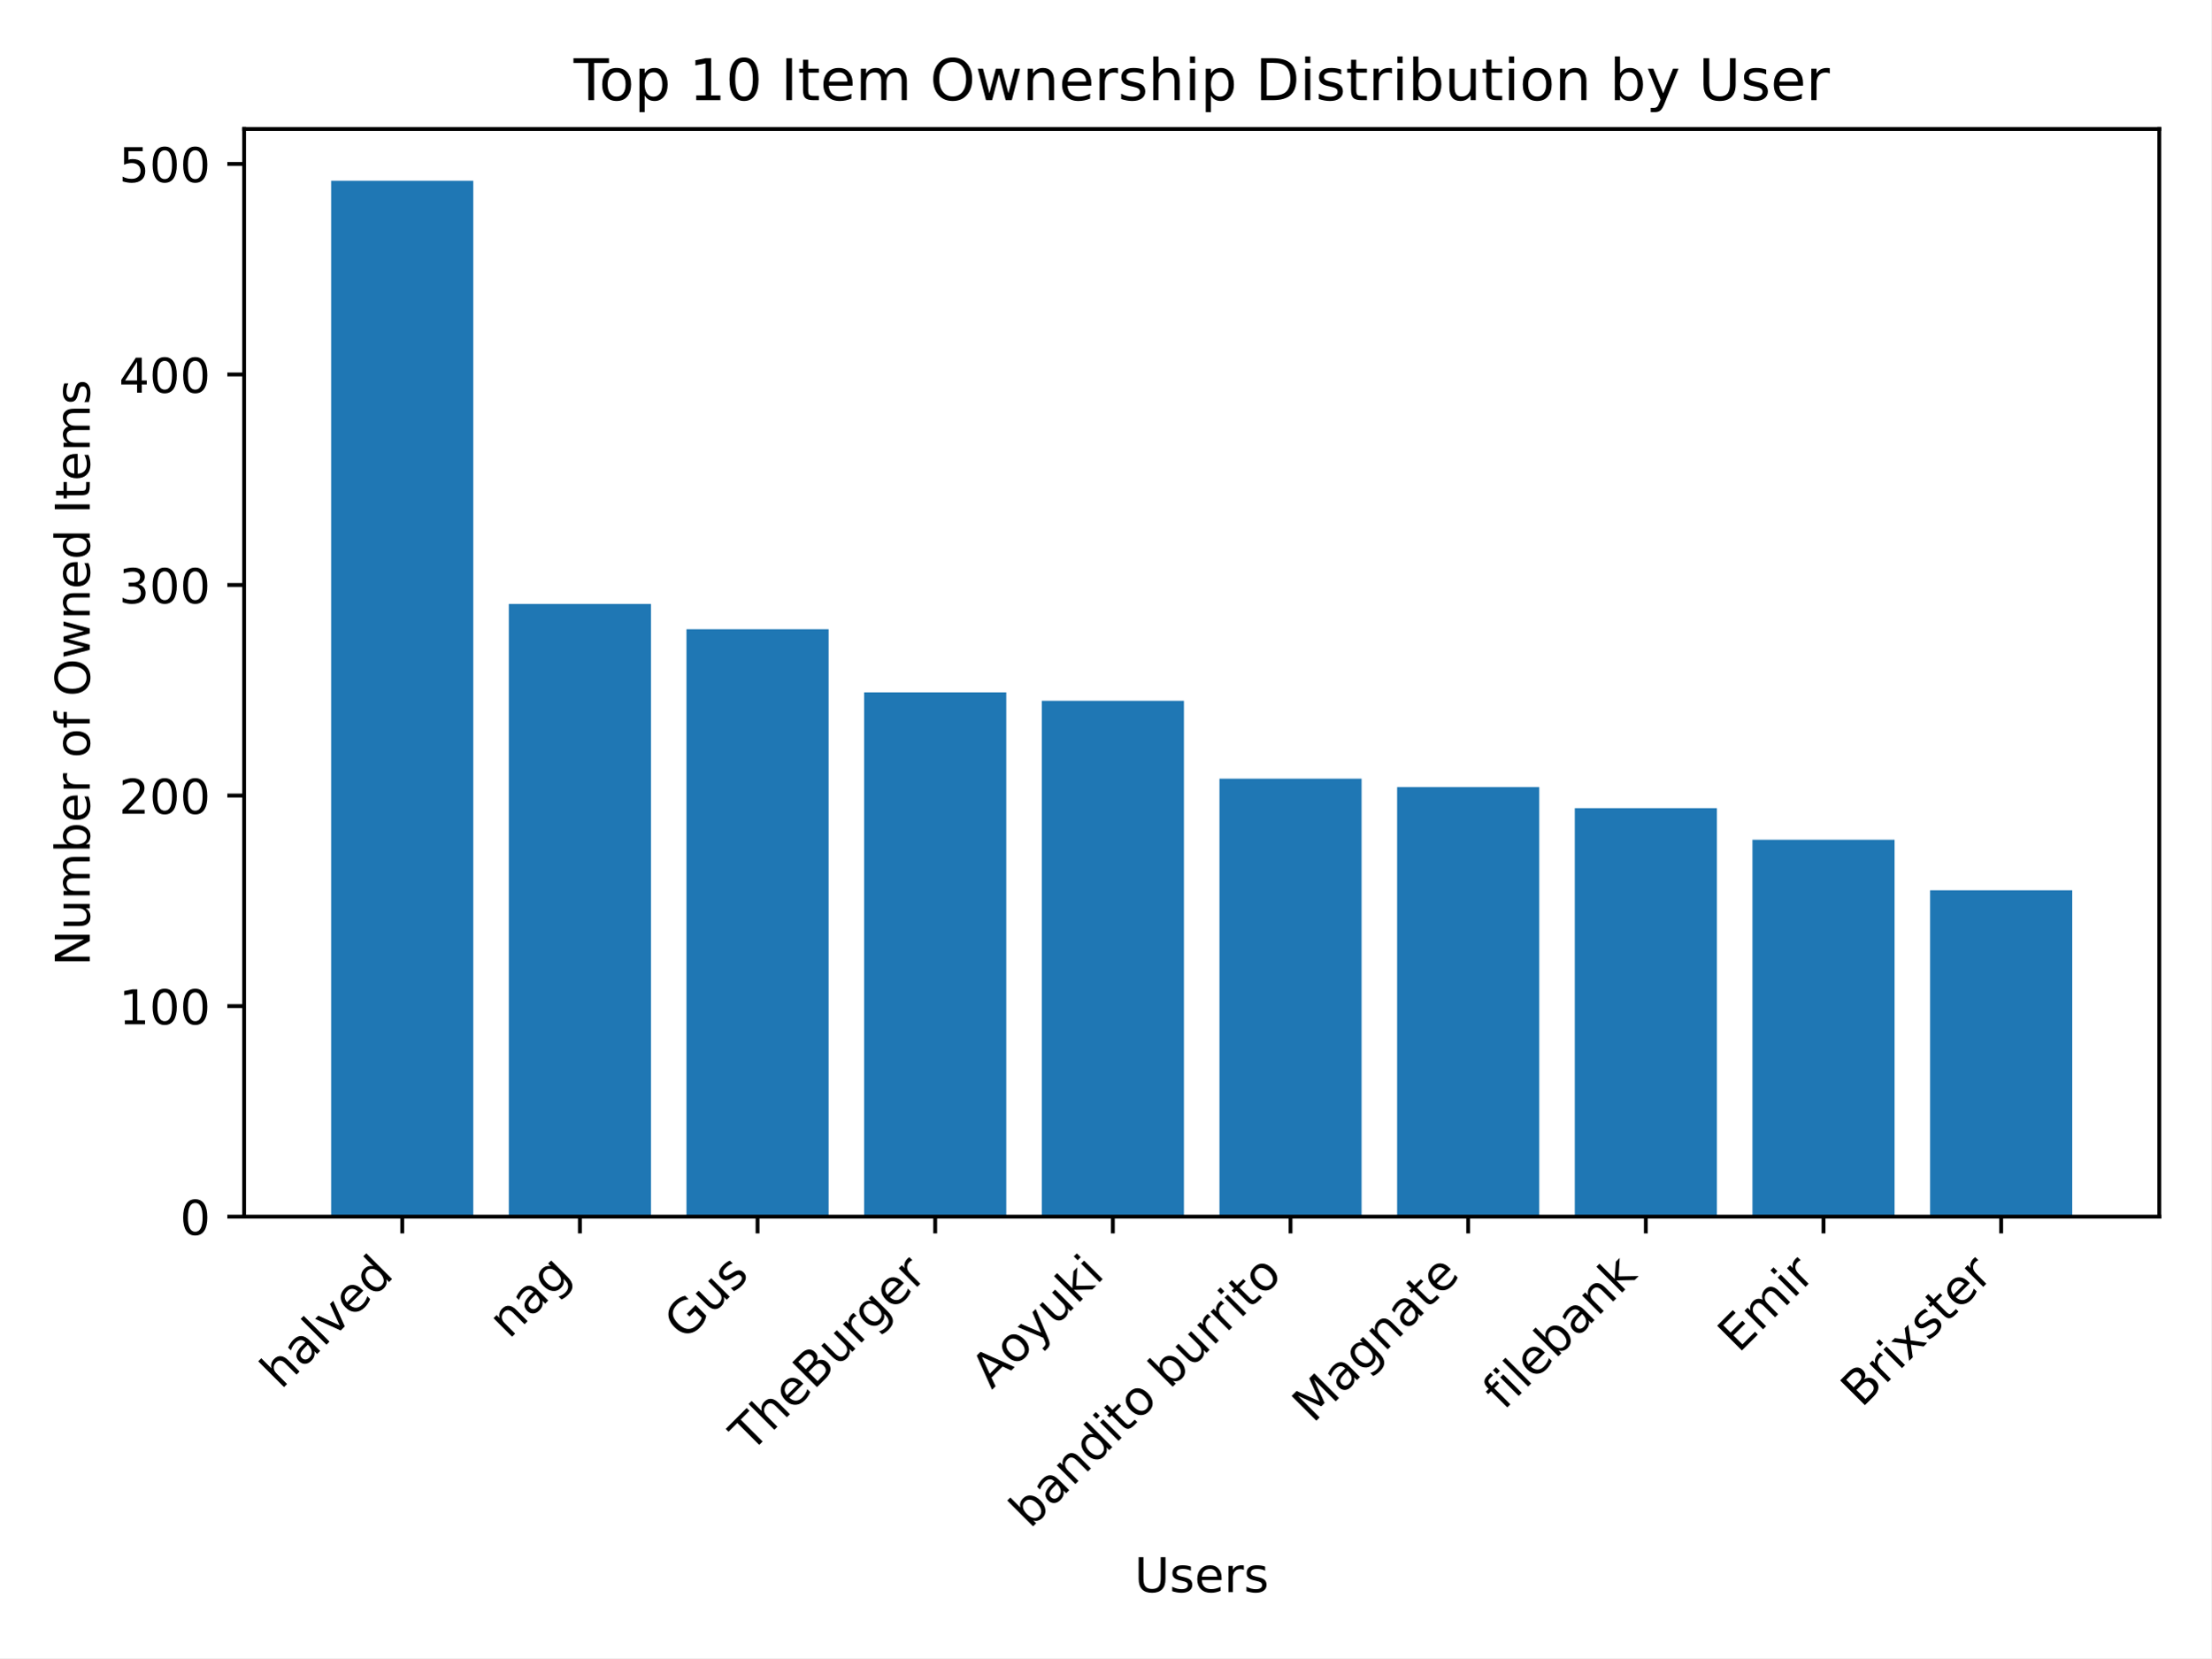
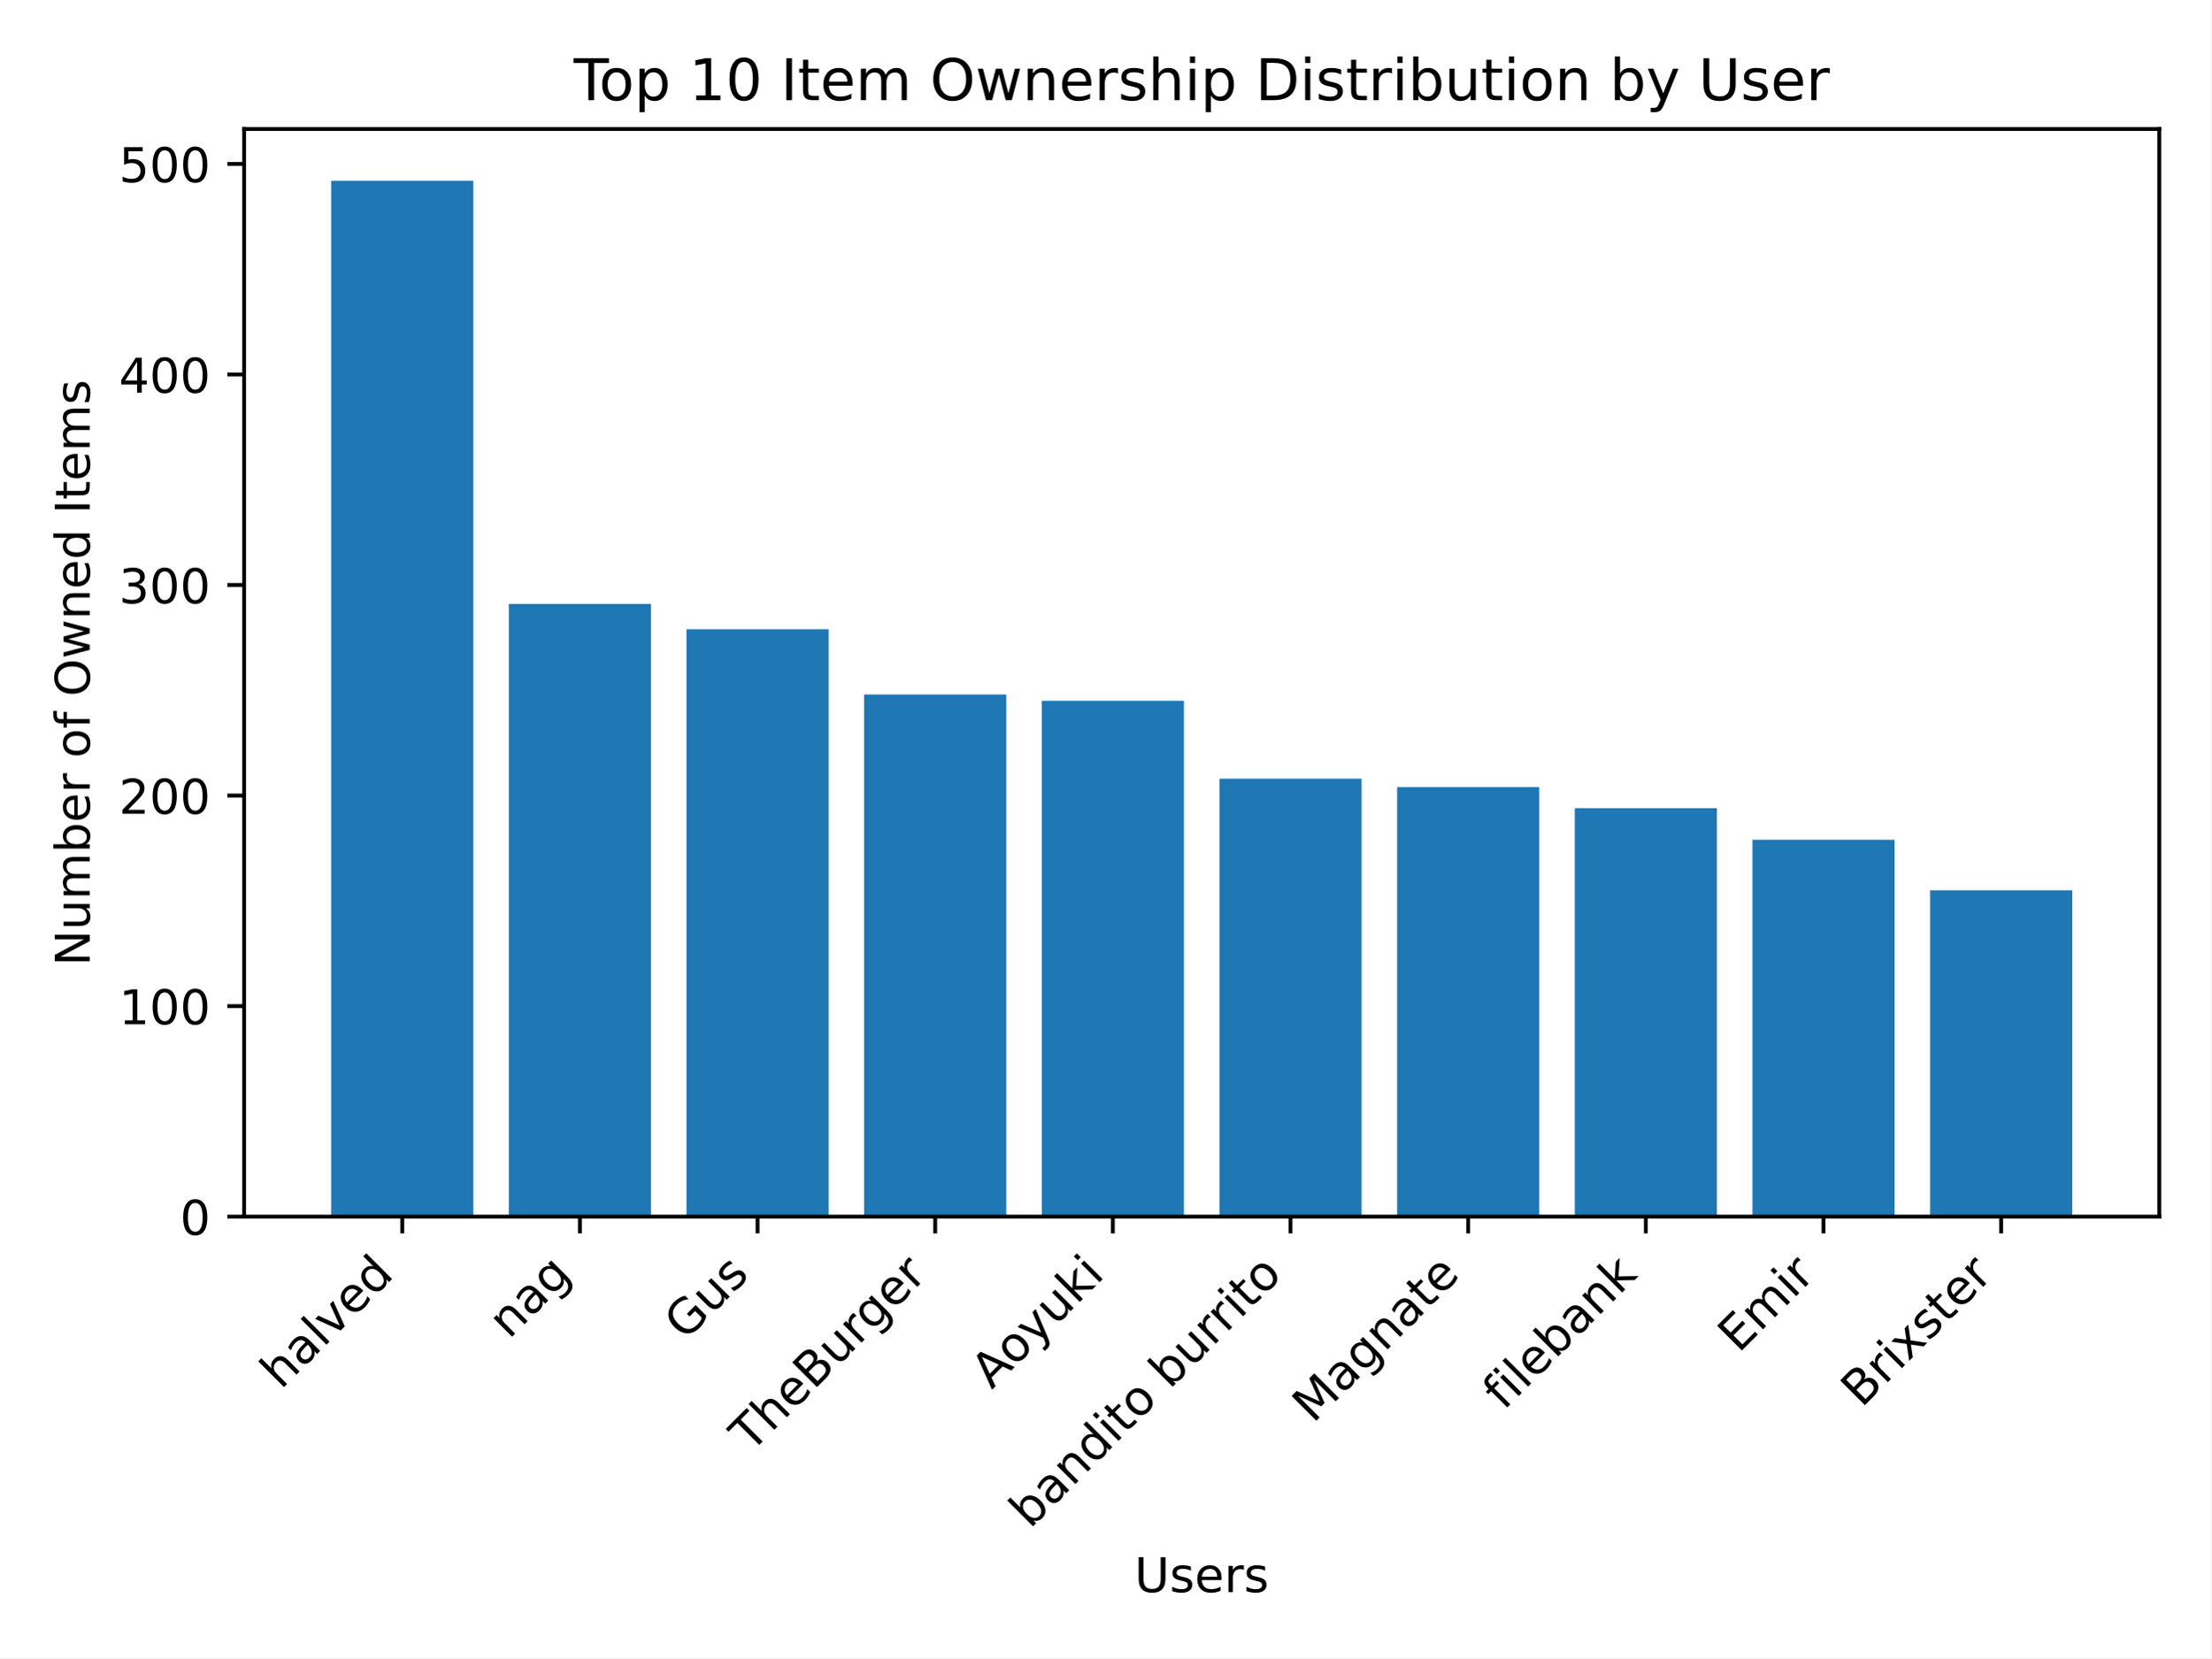
<svg xmlns="http://www.w3.org/2000/svg" xmlns:xlink="http://www.w3.org/1999/xlink" width="460.8pt" height="345.6pt" viewBox="0 0 460.8 345.6" version="1.1">
  <defs>
    <style type="text/css">*{stroke-linejoin: round; stroke-linecap: butt}</style>
  </defs>
  <g id="figure_1">
    <g id="patch_1">
      <path d="M 0 345.6  L 460.8 345.6  L 460.8 0  L 0 0  z " style="fill: #ffffff" />
    </g>
    <g id="axes_1">
      <g id="patch_2">
        <path d="M 50.87 253.581  L 450 253.581  L 450 26.88  L 50.87 26.88  z " style="fill: #ffffff" />
      </g>
      <g id="patch_3">
-         <path d="M 69.012 253.581  L 98.632 253.581  L 98.632 37.675  L 69.012 37.675  z " clip-path="url(#p0072974a7e)" style="fill: #1f77b4" />
+         <path d="M 69.012 253.581  L 98.632 253.581  L 98.632 37.675  L 69.012 37.675  z " clip-path="url(#p70f007028e)" style="fill: #1f77b4" />
      </g>
      <g id="patch_4">
-         <path d="M 106.037 253.581  L 135.657 253.581  L 135.657 125.88  L 106.037 125.88  z " clip-path="url(#p0072974a7e)" style="fill: #1f77b4" />
+         <path d="M 106.037 253.581  L 135.657 253.581  L 135.657 125.88  L 106.037 125.88  z " clip-path="url(#p70f007028e)" style="fill: #1f77b4" />
      </g>
      <g id="patch_5">
-         <path d="M 143.062 253.581  L 172.682 253.581  L 172.682 131.146  L 143.062 131.146  z " clip-path="url(#p0072974a7e)" style="fill: #1f77b4" />
+         <path d="M 143.062 253.581  L 172.682 253.581  L 172.682 131.146  L 143.062 131.146  z " clip-path="url(#p70f007028e)" style="fill: #1f77b4" />
      </g>
      <g id="patch_6">
-         <path d="M 180.087 253.581  L 209.707 253.581  L 209.707 144.311  L 180.087 144.311  z " clip-path="url(#p0072974a7e)" style="fill: #1f77b4" />
+         <path d="M 180.087 253.581  L 209.707 253.581  L 209.707 144.75  L 180.087 144.75  z " clip-path="url(#p70f007028e)" style="fill: #1f77b4" />
      </g>
      <g id="patch_7">
-         <path d="M 217.112 253.581  L 246.732 253.581  L 246.732 146.067  L 217.112 146.067  z " clip-path="url(#p0072974a7e)" style="fill: #1f77b4" />
+         <path d="M 217.112 253.581  L 246.732 253.581  L 246.732 146.067  L 217.112 146.067  z " clip-path="url(#p70f007028e)" style="fill: #1f77b4" />
      </g>
      <g id="patch_8">
-         <path d="M 254.138 253.581  L 283.758 253.581  L 283.758 162.304  L 254.138 162.304  z " clip-path="url(#p0072974a7e)" style="fill: #1f77b4" />
+         <path d="M 254.138 253.581  L 283.758 253.581  L 283.758 162.304  L 254.138 162.304  z " clip-path="url(#p70f007028e)" style="fill: #1f77b4" />
      </g>
      <g id="patch_9">
-         <path d="M 291.163 253.581  L 320.783 253.581  L 320.783 164.059  L 291.163 164.059  z " clip-path="url(#p0072974a7e)" style="fill: #1f77b4" />
+         <path d="M 291.163 253.581  L 320.783 253.581  L 320.783 164.059  L 291.163 164.059  z " clip-path="url(#p70f007028e)" style="fill: #1f77b4" />
      </g>
      <g id="patch_10">
-         <path d="M 328.188 253.581  L 357.808 253.581  L 357.808 168.447  L 328.188 168.447  z " clip-path="url(#p0072974a7e)" style="fill: #1f77b4" />
+         <path d="M 328.188 253.581  L 357.808 253.581  L 357.808 168.447  L 328.188 168.447  z " clip-path="url(#p70f007028e)" style="fill: #1f77b4" />
      </g>
      <g id="patch_11">
-         <path d="M 365.213 253.581  L 394.833 253.581  L 394.833 175.03  L 365.213 175.03  z " clip-path="url(#p0072974a7e)" style="fill: #1f77b4" />
+         <path d="M 365.213 253.581  L 394.833 253.581  L 394.833 175.03  L 365.213 175.03  z " clip-path="url(#p70f007028e)" style="fill: #1f77b4" />
      </g>
      <g id="patch_12">
-         <path d="M 402.238 253.581  L 431.858 253.581  L 431.858 185.562  L 402.238 185.562  z " clip-path="url(#p0072974a7e)" style="fill: #1f77b4" />
+         <path d="M 402.238 253.581  L 431.858 253.581  L 431.858 185.562  L 402.238 185.562  z " clip-path="url(#p70f007028e)" style="fill: #1f77b4" />
      </g>
      <g id="matplotlib.axis_1">
        <g id="xtick_1">
          <g id="line2d_1">
            <defs>
-               <path id="m340eb7b439" d="M 0 0  L 0 3.5  " style="stroke: #000000; stroke-width: 0.8" />
+               <path id="mc7390b73f9" d="M 0 0  L 0 3.5  " style="stroke: #000000; stroke-width: 0.8" />
            </defs>
            <g>
-               <use xlink:href="#m340eb7b439" x="83.822" y="253.581" style="stroke: #000000; stroke-width: 0.8" />
+               <use xlink:href="#mc7390b73f9" x="83.822" y="253.581" style="stroke: #000000; stroke-width: 0.8" />
            </g>
          </g>
          <g id="text_1">
            <g transform="translate(58.54764 289.7576) rotate(-45) scale(0.1 -0.1)">
              <defs>
                <path id="DejaVuSans-68" d="M 3513 2113  L 3513 0  L 2938 0  L 2938 2094  Q 2938 2591 2744 2837  Q 2550 3084 2163 3084  Q 1697 3084 1428 2787  Q 1159 2491 1159 1978  L 1159 0  L 581 0  L 581 4863  L 1159 4863  L 1159 2956  Q 1366 3272 1645 3428  Q 1925 3584 2291 3584  Q 2894 3584 3203 3211  Q 3513 2838 3513 2113  z " transform="scale(0.015625)" />
                <path id="DejaVuSans-61" d="M 2194 1759  Q 1497 1759 1228 1600  Q 959 1441 959 1056  Q 959 750 1161 570  Q 1363 391 1709 391  Q 2188 391 2477 730  Q 2766 1069 2766 1631  L 2766 1759  L 2194 1759  z M 3341 1997  L 3341 0  L 2766 0  L 2766 531  Q 2569 213 2275 61  Q 1981 -91 1556 -91  Q 1019 -91 701 211  Q 384 513 384 1019  Q 384 1609 779 1909  Q 1175 2209 1959 2209  L 2766 2209  L 2766 2266  Q 2766 2663 2505 2880  Q 2244 3097 1772 3097  Q 1472 3097 1187 3025  Q 903 2953 641 2809  L 641 3341  Q 956 3463 1253 3523  Q 1550 3584 1831 3584  Q 2591 3584 2966 3190  Q 3341 2797 3341 1997  z " transform="scale(0.015625)" />
                <path id="DejaVuSans-6c" d="M 603 4863  L 1178 4863  L 1178 0  L 603 0  L 603 4863  z " transform="scale(0.015625)" />
                <path id="DejaVuSans-76" d="M 191 3500  L 800 3500  L 1894 563  L 2988 3500  L 3597 3500  L 2284 0  L 1503 0  L 191 3500  z " transform="scale(0.015625)" />
                <path id="DejaVuSans-65" d="M 3597 1894  L 3597 1613  L 953 1613  Q 991 1019 1311 708  Q 1631 397 2203 397  Q 2534 397 2845 478  Q 3156 559 3463 722  L 3463 178  Q 3153 47 2828 -22  Q 2503 -91 2169 -91  Q 1331 -91 842 396  Q 353 884 353 1716  Q 353 2575 817 3079  Q 1281 3584 2069 3584  Q 2775 3584 3186 3129  Q 3597 2675 3597 1894  z M 3022 2063  Q 3016 2534 2758 2815  Q 2500 3097 2075 3097  Q 1594 3097 1305 2825  Q 1016 2553 972 2059  L 3022 2063  z " transform="scale(0.015625)" />
                <path id="DejaVuSans-64" d="M 2906 2969  L 2906 4863  L 3481 4863  L 3481 0  L 2906 0  L 2906 525  Q 2725 213 2448 61  Q 2172 -91 1784 -91  Q 1150 -91 751 415  Q 353 922 353 1747  Q 353 2572 751 3078  Q 1150 3584 1784 3584  Q 2172 3584 2448 3432  Q 2725 3281 2906 2969  z M 947 1747  Q 947 1113 1208 752  Q 1469 391 1925 391  Q 2381 391 2643 752  Q 2906 1113 2906 1747  Q 2906 2381 2643 2742  Q 2381 3103 1925 3103  Q 1469 3103 1208 2742  Q 947 2381 947 1747  z " transform="scale(0.015625)" />
              </defs>
              <use xlink:href="#DejaVuSans-68" />
              <use xlink:href="#DejaVuSans-61" transform="translate(63.37891 0)" />
              <use xlink:href="#DejaVuSans-6c" transform="translate(124.6582 0)" />
              <use xlink:href="#DejaVuSans-76" transform="translate(152.4414 0)" />
              <use xlink:href="#DejaVuSans-65" transform="translate(211.6211 0)" />
              <use xlink:href="#DejaVuSans-64" transform="translate(273.1445 0)" />
            </g>
          </g>
        </g>
        <g id="xtick_2">
          <g id="line2d_2">
            <g>
-               <use xlink:href="#m340eb7b439" x="120.847" y="253.581" style="stroke: #000000; stroke-width: 0.8" />
+               <use xlink:href="#mc7390b73f9" x="120.847" y="253.581" style="stroke: #000000; stroke-width: 0.8" />
            </g>
          </g>
          <g id="text_2">
            <g transform="translate(106.0732 279.257) rotate(-45) scale(0.1 -0.1)">
              <defs>
                <path id="DejaVuSans-6e" d="M 3513 2113  L 3513 0  L 2938 0  L 2938 2094  Q 2938 2591 2744 2837  Q 2550 3084 2163 3084  Q 1697 3084 1428 2787  Q 1159 2491 1159 1978  L 1159 0  L 581 0  L 581 3500  L 1159 3500  L 1159 2956  Q 1366 3272 1645 3428  Q 1925 3584 2291 3584  Q 2894 3584 3203 3211  Q 3513 2838 3513 2113  z " transform="scale(0.015625)" />
                <path id="DejaVuSans-67" d="M 2906 1791  Q 2906 2416 2648 2759  Q 2391 3103 1925 3103  Q 1463 3103 1205 2759  Q 947 2416 947 1791  Q 947 1169 1205 825  Q 1463 481 1925 481  Q 2391 481 2648 825  Q 2906 1169 2906 1791  z M 3481 434  Q 3481 -459 3084 -895  Q 2688 -1331 1869 -1331  Q 1566 -1331 1297 -1286  Q 1028 -1241 775 -1147  L 775 -588  Q 1028 -725 1275 -790  Q 1522 -856 1778 -856  Q 2344 -856 2625 -561  Q 2906 -266 2906 331  L 2906 616  Q 2728 306 2450 153  Q 2172 0 1784 0  Q 1141 0 747 490  Q 353 981 353 1791  Q 353 2603 747 3093  Q 1141 3584 1784 3584  Q 2172 3584 2450 3431  Q 2728 3278 2906 2969  L 2906 3500  L 3481 3500  L 3481 434  z " transform="scale(0.015625)" />
              </defs>
              <use xlink:href="#DejaVuSans-6e" />
              <use xlink:href="#DejaVuSans-61" transform="translate(63.37891 0)" />
              <use xlink:href="#DejaVuSans-67" transform="translate(124.6582 0)" />
            </g>
          </g>
        </g>
        <g id="xtick_3">
          <g id="line2d_3">
            <g>
-               <use xlink:href="#m340eb7b439" x="157.872" y="253.581" style="stroke: #000000; stroke-width: 0.8" />
+               <use xlink:href="#mc7390b73f9" x="157.872" y="253.581" style="stroke: #000000; stroke-width: 0.8" />
            </g>
          </g>
          <g id="text_3">
            <g transform="translate(142.758 279.5973) rotate(-45) scale(0.1 -0.1)">
              <defs>
                <path id="DejaVuSans-47" d="M 3809 666  L 3809 1919  L 2778 1919  L 2778 2438  L 4434 2438  L 4434 434  Q 4069 175 3628 42  Q 3188 -91 2688 -91  Q 1594 -91 976 548  Q 359 1188 359 2328  Q 359 3472 976 4111  Q 1594 4750 2688 4750  Q 3144 4750 3555 4637  Q 3966 4525 4313 4306  L 4313 3634  Q 3963 3931 3569 4081  Q 3175 4231 2741 4231  Q 1884 4231 1454 3753  Q 1025 3275 1025 2328  Q 1025 1384 1454 906  Q 1884 428 2741 428  Q 3075 428 3337 486  Q 3600 544 3809 666  z " transform="scale(0.015625)" />
                <path id="DejaVuSans-75" d="M 544 1381  L 544 3500  L 1119 3500  L 1119 1403  Q 1119 906 1312 657  Q 1506 409 1894 409  Q 2359 409 2629 706  Q 2900 1003 2900 1516  L 2900 3500  L 3475 3500  L 3475 0  L 2900 0  L 2900 538  Q 2691 219 2414 64  Q 2138 -91 1772 -91  Q 1169 -91 856 284  Q 544 659 544 1381  z M 1991 3584  L 1991 3584  z " transform="scale(0.015625)" />
                <path id="DejaVuSans-73" d="M 2834 3397  L 2834 2853  Q 2591 2978 2328 3040  Q 2066 3103 1784 3103  Q 1356 3103 1142 2972  Q 928 2841 928 2578  Q 928 2378 1081 2264  Q 1234 2150 1697 2047  L 1894 2003  Q 2506 1872 2764 1633  Q 3022 1394 3022 966  Q 3022 478 2636 193  Q 2250 -91 1575 -91  Q 1294 -91 989 -36  Q 684 19 347 128  L 347 722  Q 666 556 975 473  Q 1284 391 1588 391  Q 1994 391 2212 530  Q 2431 669 2431 922  Q 2431 1156 2273 1281  Q 2116 1406 1581 1522  L 1381 1569  Q 847 1681 609 1914  Q 372 2147 372 2553  Q 372 3047 722 3315  Q 1072 3584 1716 3584  Q 2034 3584 2315 3537  Q 2597 3491 2834 3397  z " transform="scale(0.015625)" />
              </defs>
              <use xlink:href="#DejaVuSans-47" />
              <use xlink:href="#DejaVuSans-75" transform="translate(77.49023 0)" />
              <use xlink:href="#DejaVuSans-73" transform="translate(140.8691 0)" />
            </g>
          </g>
        </g>
        <g id="xtick_4">
          <g id="line2d_4">
            <g>
-               <use xlink:href="#m340eb7b439" x="194.897" y="253.581" style="stroke: #000000; stroke-width: 0.8" />
+               <use xlink:href="#mc7390b73f9" x="194.897" y="253.581" style="stroke: #000000; stroke-width: 0.8" />
            </g>
          </g>
          <g id="text_4">
            <g transform="translate(156.4131 302.9672) rotate(-45) scale(0.1 -0.1)">
              <defs>
                <path id="DejaVuSans-54" d="M -19 4666  L 3928 4666  L 3928 4134  L 2272 4134  L 2272 0  L 1638 0  L 1638 4134  L -19 4134  L -19 4666  z " transform="scale(0.015625)" />
                <path id="DejaVuSans-42" d="M 1259 2228  L 1259 519  L 2272 519  Q 2781 519 3026 730  Q 3272 941 3272 1375  Q 3272 1813 3026 2020  Q 2781 2228 2272 2228  L 1259 2228  z M 1259 4147  L 1259 2741  L 2194 2741  Q 2656 2741 2882 2914  Q 3109 3088 3109 3444  Q 3109 3797 2882 3972  Q 2656 4147 2194 4147  L 1259 4147  z M 628 4666  L 2241 4666  Q 2963 4666 3353 4366  Q 3744 4066 3744 3513  Q 3744 3084 3544 2831  Q 3344 2578 2956 2516  Q 3422 2416 3680 2098  Q 3938 1781 3938 1306  Q 3938 681 3513 340  Q 3088 0 2303 0  L 628 0  L 628 4666  z " transform="scale(0.015625)" />
                <path id="DejaVuSans-72" d="M 2631 2963  Q 2534 3019 2420 3045  Q 2306 3072 2169 3072  Q 1681 3072 1420 2755  Q 1159 2438 1159 1844  L 1159 0  L 581 0  L 581 3500  L 1159 3500  L 1159 2956  Q 1341 3275 1631 3429  Q 1922 3584 2338 3584  Q 2397 3584 2469 3576  Q 2541 3569 2628 3553  L 2631 2963  z " transform="scale(0.015625)" />
              </defs>
              <use xlink:href="#DejaVuSans-54" />
              <use xlink:href="#DejaVuSans-68" transform="translate(61.08398 0)" />
              <use xlink:href="#DejaVuSans-65" transform="translate(124.4629 0)" />
              <use xlink:href="#DejaVuSans-42" transform="translate(185.9863 0)" />
              <use xlink:href="#DejaVuSans-75" transform="translate(254.5898 0)" />
              <use xlink:href="#DejaVuSans-72" transform="translate(317.9688 0)" />
              <use xlink:href="#DejaVuSans-67" transform="translate(357.332 0)" />
              <use xlink:href="#DejaVuSans-65" transform="translate(420.8086 0)" />
              <use xlink:href="#DejaVuSans-72" transform="translate(482.332 0)" />
            </g>
          </g>
        </g>
        <g id="xtick_5">
          <g id="line2d_5">
            <g>
-               <use xlink:href="#m340eb7b439" x="231.922" y="253.581" style="stroke: #000000; stroke-width: 0.8" />
+               <use xlink:href="#mc7390b73f9" x="231.922" y="253.581" style="stroke: #000000; stroke-width: 0.8" />
            </g>
          </g>
          <g id="text_5">
            <g transform="translate(206.6865 289.7189) rotate(-45) scale(0.1 -0.1)">
              <defs>
                <path id="DejaVuSans-41" d="M 2188 4044  L 1331 1722  L 3047 1722  L 2188 4044  z M 1831 4666  L 2547 4666  L 4325 0  L 3669 0  L 3244 1197  L 1141 1197  L 716 0  L 50 0  L 1831 4666  z " transform="scale(0.015625)" />
                <path id="DejaVuSans-6f" d="M 1959 3097  Q 1497 3097 1228 2736  Q 959 2375 959 1747  Q 959 1119 1226 758  Q 1494 397 1959 397  Q 2419 397 2687 759  Q 2956 1122 2956 1747  Q 2956 2369 2687 2733  Q 2419 3097 1959 3097  z M 1959 3584  Q 2709 3584 3137 3096  Q 3566 2609 3566 1747  Q 3566 888 3137 398  Q 2709 -91 1959 -91  Q 1206 -91 779 398  Q 353 888 353 1747  Q 353 2609 779 3096  Q 1206 3584 1959 3584  z " transform="scale(0.015625)" />
                <path id="DejaVuSans-79" d="M 2059 -325  Q 1816 -950 1584 -1140  Q 1353 -1331 966 -1331  L 506 -1331  L 506 -850  L 844 -850  Q 1081 -850 1212 -737  Q 1344 -625 1503 -206  L 1606 56  L 191 3500  L 800 3500  L 1894 763  L 2988 3500  L 3597 3500  L 2059 -325  z " transform="scale(0.015625)" />
                <path id="DejaVuSans-6b" d="M 581 4863  L 1159 4863  L 1159 1991  L 2875 3500  L 3609 3500  L 1753 1863  L 3688 0  L 2938 0  L 1159 1709  L 1159 0  L 581 0  L 581 4863  z " transform="scale(0.015625)" />
                <path id="DejaVuSans-69" d="M 603 3500  L 1178 3500  L 1178 0  L 603 0  L 603 3500  z M 603 4863  L 1178 4863  L 1178 4134  L 603 4134  L 603 4863  z " transform="scale(0.015625)" />
              </defs>
              <use xlink:href="#DejaVuSans-41" />
              <use xlink:href="#DejaVuSans-6f" transform="translate(66.6582 0)" />
              <use xlink:href="#DejaVuSans-79" transform="translate(127.8398 0)" />
              <use xlink:href="#DejaVuSans-75" transform="translate(187.0195 0)" />
              <use xlink:href="#DejaVuSans-6b" transform="translate(250.3984 0)" />
              <use xlink:href="#DejaVuSans-69" transform="translate(308.3086 0)" />
            </g>
          </g>
        </g>
        <g id="xtick_6">
          <g id="line2d_6">
            <g>
-               <use xlink:href="#m340eb7b439" x="268.948" y="253.581" style="stroke: #000000; stroke-width: 0.8" />
+               <use xlink:href="#mc7390b73f9" x="268.948" y="253.581" style="stroke: #000000; stroke-width: 0.8" />
            </g>
          </g>
          <g id="text_6">
            <g transform="translate(214.6506 318.7799) rotate(-45) scale(0.1 -0.1)">
              <defs>
                <path id="DejaVuSans-62" d="M 3116 1747  Q 3116 2381 2855 2742  Q 2594 3103 2138 3103  Q 1681 3103 1420 2742  Q 1159 2381 1159 1747  Q 1159 1113 1420 752  Q 1681 391 2138 391  Q 2594 391 2855 752  Q 3116 1113 3116 1747  z M 1159 2969  Q 1341 3281 1617 3432  Q 1894 3584 2278 3584  Q 2916 3584 3314 3078  Q 3713 2572 3713 1747  Q 3713 922 3314 415  Q 2916 -91 2278 -91  Q 1894 -91 1617 61  Q 1341 213 1159 525  L 1159 0  L 581 0  L 581 4863  L 1159 4863  L 1159 2969  z " transform="scale(0.015625)" />
                <path id="DejaVuSans-74" d="M 1172 4494  L 1172 3500  L 2356 3500  L 2356 3053  L 1172 3053  L 1172 1153  Q 1172 725 1289 603  Q 1406 481 1766 481  L 2356 481  L 2356 0  L 1766 0  Q 1100 0 847 248  Q 594 497 594 1153  L 594 3053  L 172 3053  L 172 3500  L 594 3500  L 594 4494  L 1172 4494  z " transform="scale(0.015625)" />
                <path id="DejaVuSans-20" transform="scale(0.015625)" />
              </defs>
              <use xlink:href="#DejaVuSans-62" />
              <use xlink:href="#DejaVuSans-61" transform="translate(63.47656 0)" />
              <use xlink:href="#DejaVuSans-6e" transform="translate(124.7559 0)" />
              <use xlink:href="#DejaVuSans-64" transform="translate(188.1348 0)" />
              <use xlink:href="#DejaVuSans-69" transform="translate(251.6113 0)" />
              <use xlink:href="#DejaVuSans-74" transform="translate(279.3945 0)" />
              <use xlink:href="#DejaVuSans-6f" transform="translate(318.6035 0)" />
              <use xlink:href="#DejaVuSans-20" transform="translate(379.7852 0)" />
              <use xlink:href="#DejaVuSans-62" transform="translate(411.5723 0)" />
              <use xlink:href="#DejaVuSans-75" transform="translate(475.0488 0)" />
              <use xlink:href="#DejaVuSans-72" transform="translate(538.4277 0)" />
              <use xlink:href="#DejaVuSans-72" transform="translate(577.791 0)" />
              <use xlink:href="#DejaVuSans-69" transform="translate(618.9043 0)" />
              <use xlink:href="#DejaVuSans-74" transform="translate(646.6875 0)" />
              <use xlink:href="#DejaVuSans-6f" transform="translate(685.8965 0)" />
            </g>
          </g>
        </g>
        <g id="xtick_7">
          <g id="line2d_7">
            <g>
-               <use xlink:href="#m340eb7b439" x="305.973" y="253.581" style="stroke: #000000; stroke-width: 0.8" />
+               <use xlink:href="#mc7390b73f9" x="305.973" y="253.581" style="stroke: #000000; stroke-width: 0.8" />
            </g>
          </g>
          <g id="text_7">
            <g transform="translate(273.6412 296.8143) rotate(-45) scale(0.1 -0.1)">
              <defs>
                <path id="DejaVuSans-4d" d="M 628 4666  L 1569 4666  L 2759 1491  L 3956 4666  L 4897 4666  L 4897 0  L 4281 0  L 4281 4097  L 3078 897  L 2444 897  L 1241 4097  L 1241 0  L 628 0  L 628 4666  z " transform="scale(0.015625)" />
              </defs>
              <use xlink:href="#DejaVuSans-4d" />
              <use xlink:href="#DejaVuSans-61" transform="translate(86.2793 0)" />
              <use xlink:href="#DejaVuSans-67" transform="translate(147.5586 0)" />
              <use xlink:href="#DejaVuSans-6e" transform="translate(211.0352 0)" />
              <use xlink:href="#DejaVuSans-61" transform="translate(274.4141 0)" />
              <use xlink:href="#DejaVuSans-74" transform="translate(335.6934 0)" />
              <use xlink:href="#DejaVuSans-65" transform="translate(374.9023 0)" />
            </g>
          </g>
        </g>
        <g id="xtick_8">
          <g id="line2d_8">
            <g>
-               <use xlink:href="#m340eb7b439" x="342.998" y="253.581" style="stroke: #000000; stroke-width: 0.8" />
+               <use xlink:href="#mc7390b73f9" x="342.998" y="253.581" style="stroke: #000000; stroke-width: 0.8" />
            </g>
          </g>
          <g id="text_8">
            <g transform="translate(313.3599 294.1206) rotate(-45) scale(0.1 -0.1)">
              <defs>
                <path id="DejaVuSans-66" d="M 2375 4863  L 2375 4384  L 1825 4384  Q 1516 4384 1395 4259  Q 1275 4134 1275 3809  L 1275 3500  L 2222 3500  L 2222 3053  L 1275 3053  L 1275 0  L 697 0  L 697 3053  L 147 3053  L 147 3500  L 697 3500  L 697 3744  Q 697 4328 969 4595  Q 1241 4863 1831 4863  L 2375 4863  z " transform="scale(0.015625)" />
              </defs>
              <use xlink:href="#DejaVuSans-66" />
              <use xlink:href="#DejaVuSans-69" transform="translate(35.20508 0)" />
              <use xlink:href="#DejaVuSans-6c" transform="translate(62.98828 0)" />
              <use xlink:href="#DejaVuSans-65" transform="translate(90.77148 0)" />
              <use xlink:href="#DejaVuSans-62" transform="translate(152.2949 0)" />
              <use xlink:href="#DejaVuSans-61" transform="translate(215.7715 0)" />
              <use xlink:href="#DejaVuSans-6e" transform="translate(277.0508 0)" />
              <use xlink:href="#DejaVuSans-6b" transform="translate(340.4297 0)" />
            </g>
          </g>
        </g>
        <g id="xtick_9">
          <g id="line2d_9">
            <g>
-               <use xlink:href="#m340eb7b439" x="380.023" y="253.581" style="stroke: #000000; stroke-width: 0.8" />
+               <use xlink:href="#mc7390b73f9" x="380.023" y="253.581" style="stroke: #000000; stroke-width: 0.8" />
            </g>
          </g>
          <g id="text_9">
            <g transform="translate(362.3251 282.1805) rotate(-45) scale(0.1 -0.1)">
              <defs>
                <path id="DejaVuSans-45" d="M 628 4666  L 3578 4666  L 3578 4134  L 1259 4134  L 1259 2753  L 3481 2753  L 3481 2222  L 1259 2222  L 1259 531  L 3634 531  L 3634 0  L 628 0  L 628 4666  z " transform="scale(0.015625)" />
                <path id="DejaVuSans-6d" d="M 3328 2828  Q 3544 3216 3844 3400  Q 4144 3584 4550 3584  Q 5097 3584 5394 3201  Q 5691 2819 5691 2113  L 5691 0  L 5113 0  L 5113 2094  Q 5113 2597 4934 2840  Q 4756 3084 4391 3084  Q 3944 3084 3684 2787  Q 3425 2491 3425 1978  L 3425 0  L 2847 0  L 2847 2094  Q 2847 2600 2669 2842  Q 2491 3084 2119 3084  Q 1678 3084 1418 2786  Q 1159 2488 1159 1978  L 1159 0  L 581 0  L 581 3500  L 1159 3500  L 1159 2956  Q 1356 3278 1631 3431  Q 1906 3584 2284 3584  Q 2666 3584 2933 3390  Q 3200 3197 3328 2828  z " transform="scale(0.015625)" />
              </defs>
              <use xlink:href="#DejaVuSans-45" />
              <use xlink:href="#DejaVuSans-6d" transform="translate(63.18359 0)" />
              <use xlink:href="#DejaVuSans-69" transform="translate(160.5957 0)" />
              <use xlink:href="#DejaVuSans-72" transform="translate(188.3789 0)" />
            </g>
          </g>
        </g>
        <g id="xtick_10">
          <g id="line2d_10">
            <g>
-               <use xlink:href="#m340eb7b439" x="417.048" y="253.581" style="stroke: #000000; stroke-width: 0.8" />
+               <use xlink:href="#mc7390b73f9" x="417.048" y="253.581" style="stroke: #000000; stroke-width: 0.8" />
            </g>
          </g>
          <g id="text_10">
            <g transform="translate(387.9558 293.5748) rotate(-45) scale(0.1 -0.1)">
              <defs>
                <path id="DejaVuSans-78" d="M 3513 3500  L 2247 1797  L 3578 0  L 2900 0  L 1881 1375  L 863 0  L 184 0  L 1544 1831  L 300 3500  L 978 3500  L 1906 2253  L 2834 3500  L 3513 3500  z " transform="scale(0.015625)" />
              </defs>
              <use xlink:href="#DejaVuSans-42" />
              <use xlink:href="#DejaVuSans-72" transform="translate(68.60352 0)" />
              <use xlink:href="#DejaVuSans-69" transform="translate(109.7168 0)" />
              <use xlink:href="#DejaVuSans-78" transform="translate(137.5 0)" />
              <use xlink:href="#DejaVuSans-73" transform="translate(196.6797 0)" />
              <use xlink:href="#DejaVuSans-74" transform="translate(248.7793 0)" />
              <use xlink:href="#DejaVuSans-65" transform="translate(287.9883 0)" />
              <use xlink:href="#DejaVuSans-72" transform="translate(349.5117 0)" />
            </g>
          </g>
        </g>
        <g id="text_11">
          <g transform="translate(236.4342 331.8489) scale(0.1 -0.1)">
            <defs>
              <path id="DejaVuSans-55" d="M 556 4666  L 1191 4666  L 1191 1831  Q 1191 1081 1462 751  Q 1734 422 2344 422  Q 2950 422 3222 751  Q 3494 1081 3494 1831  L 3494 4666  L 4128 4666  L 4128 1753  Q 4128 841 3676 375  Q 3225 -91 2344 -91  Q 1459 -91 1007 375  Q 556 841 556 1753  L 556 4666  z " transform="scale(0.015625)" />
            </defs>
            <use xlink:href="#DejaVuSans-55" />
            <use xlink:href="#DejaVuSans-73" transform="translate(73.19336 0)" />
            <use xlink:href="#DejaVuSans-65" transform="translate(125.293 0)" />
            <use xlink:href="#DejaVuSans-72" transform="translate(186.8164 0)" />
            <use xlink:href="#DejaVuSans-73" transform="translate(227.9297 0)" />
          </g>
        </g>
      </g>
      <g id="matplotlib.axis_2">
        <g id="ytick_1">
          <g id="line2d_11">
            <defs>
-               <path id="m7abdfbf23f" d="M 0 0  L -3.5 0  " style="stroke: #000000; stroke-width: 0.8" />
+               <path id="me807b3a49f" d="M 0 0  L -3.5 0  " style="stroke: #000000; stroke-width: 0.8" />
            </defs>
            <g>
-               <use xlink:href="#m7abdfbf23f" x="50.87" y="253.581" style="stroke: #000000; stroke-width: 0.8" />
+               <use xlink:href="#me807b3a49f" x="50.87" y="253.581" style="stroke: #000000; stroke-width: 0.8" />
            </g>
          </g>
          <g id="text_12">
            <g transform="translate(37.5075 257.3798) scale(0.1 -0.1)">
              <defs>
                <path id="DejaVuSans-30" d="M 2034 4250  Q 1547 4250 1301 3770  Q 1056 3291 1056 2328  Q 1056 1369 1301 889  Q 1547 409 2034 409  Q 2525 409 2770 889  Q 3016 1369 3016 2328  Q 3016 3291 2770 3770  Q 2525 4250 2034 4250  z M 2034 4750  Q 2819 4750 3233 4129  Q 3647 3509 3647 2328  Q 3647 1150 3233 529  Q 2819 -91 2034 -91  Q 1250 -91 836 529  Q 422 1150 422 2328  Q 422 3509 836 4129  Q 1250 4750 2034 4750  z " transform="scale(0.015625)" />
              </defs>
              <use xlink:href="#DejaVuSans-30" />
            </g>
          </g>
        </g>
        <g id="ytick_2">
          <g id="line2d_12">
            <g>
-               <use xlink:href="#m7abdfbf23f" x="50.87" y="209.697" style="stroke: #000000; stroke-width: 0.8" />
+               <use xlink:href="#me807b3a49f" x="50.87" y="209.697" style="stroke: #000000; stroke-width: 0.8" />
            </g>
          </g>
          <g id="text_13">
            <g transform="translate(24.7825 213.4966) scale(0.1 -0.1)">
              <defs>
                <path id="DejaVuSans-31" d="M 794 531  L 1825 531  L 1825 4091  L 703 3866  L 703 4441  L 1819 4666  L 2450 4666  L 2450 531  L 3481 531  L 3481 0  L 794 0  L 794 531  z " transform="scale(0.015625)" />
              </defs>
              <use xlink:href="#DejaVuSans-31" />
              <use xlink:href="#DejaVuSans-30" transform="translate(63.62305 0)" />
              <use xlink:href="#DejaVuSans-30" transform="translate(127.2461 0)" />
            </g>
          </g>
        </g>
        <g id="ytick_3">
          <g id="line2d_13">
            <g>
-               <use xlink:href="#m7abdfbf23f" x="50.87" y="165.814" style="stroke: #000000; stroke-width: 0.8" />
+               <use xlink:href="#me807b3a49f" x="50.87" y="165.814" style="stroke: #000000; stroke-width: 0.8" />
            </g>
          </g>
          <g id="text_14">
            <g transform="translate(24.7825 169.6134) scale(0.1 -0.1)">
              <defs>
                <path id="DejaVuSans-32" d="M 1228 531  L 3431 531  L 3431 0  L 469 0  L 469 531  Q 828 903 1448 1529  Q 2069 2156 2228 2338  Q 2531 2678 2651 2914  Q 2772 3150 2772 3378  Q 2772 3750 2511 3984  Q 2250 4219 1831 4219  Q 1534 4219 1204 4116  Q 875 4013 500 3803  L 500 4441  Q 881 4594 1212 4672  Q 1544 4750 1819 4750  Q 2544 4750 2975 4387  Q 3406 4025 3406 3419  Q 3406 3131 3298 2873  Q 3191 2616 2906 2266  Q 2828 2175 2409 1742  Q 1991 1309 1228 531  z " transform="scale(0.015625)" />
              </defs>
              <use xlink:href="#DejaVuSans-32" />
              <use xlink:href="#DejaVuSans-30" transform="translate(63.62305 0)" />
              <use xlink:href="#DejaVuSans-30" transform="translate(127.2461 0)" />
            </g>
          </g>
        </g>
        <g id="ytick_4">
          <g id="line2d_14">
            <g>
-               <use xlink:href="#m7abdfbf23f" x="50.87" y="121.931" style="stroke: #000000; stroke-width: 0.8" />
+               <use xlink:href="#me807b3a49f" x="50.87" y="121.931" style="stroke: #000000; stroke-width: 0.8" />
            </g>
          </g>
          <g id="text_15">
            <g transform="translate(24.7825 125.7302) scale(0.1 -0.1)">
              <defs>
                <path id="DejaVuSans-33" d="M 2597 2516  Q 3050 2419 3304 2112  Q 3559 1806 3559 1356  Q 3559 666 3084 287  Q 2609 -91 1734 -91  Q 1441 -91 1130 -33  Q 819 25 488 141  L 488 750  Q 750 597 1062 519  Q 1375 441 1716 441  Q 2309 441 2620 675  Q 2931 909 2931 1356  Q 2931 1769 2642 2001  Q 2353 2234 1838 2234  L 1294 2234  L 1294 2753  L 1863 2753  Q 2328 2753 2575 2939  Q 2822 3125 2822 3475  Q 2822 3834 2567 4026  Q 2313 4219 1838 4219  Q 1578 4219 1281 4162  Q 984 4106 628 3988  L 628 4550  Q 988 4650 1302 4700  Q 1616 4750 1894 4750  Q 2613 4750 3031 4423  Q 3450 4097 3450 3541  Q 3450 3153 3228 2886  Q 3006 2619 2597 2516  z " transform="scale(0.015625)" />
              </defs>
              <use xlink:href="#DejaVuSans-33" />
              <use xlink:href="#DejaVuSans-30" transform="translate(63.62305 0)" />
              <use xlink:href="#DejaVuSans-30" transform="translate(127.2461 0)" />
            </g>
          </g>
        </g>
        <g id="ytick_5">
          <g id="line2d_15">
            <g>
-               <use xlink:href="#m7abdfbf23f" x="50.87" y="78.048" style="stroke: #000000; stroke-width: 0.8" />
+               <use xlink:href="#me807b3a49f" x="50.87" y="78.048" style="stroke: #000000; stroke-width: 0.8" />
            </g>
          </g>
          <g id="text_16">
            <g transform="translate(24.7825 81.84702) scale(0.1 -0.1)">
              <defs>
                <path id="DejaVuSans-34" d="M 2419 4116  L 825 1625  L 2419 1625  L 2419 4116  z M 2253 4666  L 3047 4666  L 3047 1625  L 3713 1625  L 3713 1100  L 3047 1100  L 3047 0  L 2419 0  L 2419 1100  L 313 1100  L 313 1709  L 2253 4666  z " transform="scale(0.015625)" />
              </defs>
              <use xlink:href="#DejaVuSans-34" />
              <use xlink:href="#DejaVuSans-30" transform="translate(63.62305 0)" />
              <use xlink:href="#DejaVuSans-30" transform="translate(127.2461 0)" />
            </g>
          </g>
        </g>
        <g id="ytick_6">
          <g id="line2d_16">
            <g>
-               <use xlink:href="#m7abdfbf23f" x="50.87" y="34.165" style="stroke: #000000; stroke-width: 0.8" />
+               <use xlink:href="#me807b3a49f" x="50.87" y="34.165" style="stroke: #000000; stroke-width: 0.8" />
            </g>
          </g>
          <g id="text_17">
            <g transform="translate(24.7825 37.96383) scale(0.1 -0.1)">
              <defs>
                <path id="DejaVuSans-35" d="M 691 4666  L 3169 4666  L 3169 4134  L 1269 4134  L 1269 2991  Q 1406 3038 1543 3061  Q 1681 3084 1819 3084  Q 2600 3084 3056 2656  Q 3513 2228 3513 1497  Q 3513 744 3044 326  Q 2575 -91 1722 -91  Q 1428 -91 1123 -41  Q 819 9 494 109  L 494 744  Q 775 591 1075 516  Q 1375 441 1709 441  Q 2250 441 2565 725  Q 2881 1009 2881 1497  Q 2881 1984 2565 2268  Q 2250 2553 1709 2553  Q 1456 2553 1204 2497  Q 953 2441 691 2322  L 691 4666  z " transform="scale(0.015625)" />
              </defs>
              <use xlink:href="#DejaVuSans-35" />
              <use xlink:href="#DejaVuSans-30" transform="translate(63.62305 0)" />
              <use xlink:href="#DejaVuSans-30" transform="translate(127.2461 0)" />
            </g>
          </g>
        </g>
        <g id="text_18">
          <g transform="translate(18.70281 201.3342) rotate(-90) scale(0.1 -0.1)">
            <defs>
              <path id="DejaVuSans-4e" d="M 628 4666  L 1478 4666  L 3547 763  L 3547 4666  L 4159 4666  L 4159 0  L 3309 0  L 1241 3903  L 1241 0  L 628 0  L 628 4666  z " transform="scale(0.015625)" />
              <path id="DejaVuSans-4f" d="M 2522 4238  Q 1834 4238 1429 3725  Q 1025 3213 1025 2328  Q 1025 1447 1429 934  Q 1834 422 2522 422  Q 3209 422 3611 934  Q 4013 1447 4013 2328  Q 4013 3213 3611 3725  Q 3209 4238 2522 4238  z M 2522 4750  Q 3503 4750 4090 4092  Q 4678 3434 4678 2328  Q 4678 1225 4090 567  Q 3503 -91 2522 -91  Q 1538 -91 948 565  Q 359 1222 359 2328  Q 359 3434 948 4092  Q 1538 4750 2522 4750  z " transform="scale(0.015625)" />
              <path id="DejaVuSans-77" d="M 269 3500  L 844 3500  L 1563 769  L 2278 3500  L 2956 3500  L 3675 769  L 4391 3500  L 4966 3500  L 4050 0  L 3372 0  L 2619 2869  L 1863 0  L 1184 0  L 269 3500  z " transform="scale(0.015625)" />
              <path id="DejaVuSans-49" d="M 628 4666  L 1259 4666  L 1259 0  L 628 0  L 628 4666  z " transform="scale(0.015625)" />
            </defs>
            <use xlink:href="#DejaVuSans-4e" />
            <use xlink:href="#DejaVuSans-75" transform="translate(74.80469 0)" />
            <use xlink:href="#DejaVuSans-6d" transform="translate(138.1836 0)" />
            <use xlink:href="#DejaVuSans-62" transform="translate(235.5957 0)" />
            <use xlink:href="#DejaVuSans-65" transform="translate(299.0723 0)" />
            <use xlink:href="#DejaVuSans-72" transform="translate(360.5957 0)" />
            <use xlink:href="#DejaVuSans-20" transform="translate(401.709 0)" />
            <use xlink:href="#DejaVuSans-6f" transform="translate(433.4961 0)" />
            <use xlink:href="#DejaVuSans-66" transform="translate(494.6777 0)" />
            <use xlink:href="#DejaVuSans-20" transform="translate(529.8828 0)" />
            <use xlink:href="#DejaVuSans-4f" transform="translate(561.6699 0)" />
            <use xlink:href="#DejaVuSans-77" transform="translate(640.3809 0)" />
            <use xlink:href="#DejaVuSans-6e" transform="translate(722.168 0)" />
            <use xlink:href="#DejaVuSans-65" transform="translate(785.5469 0)" />
            <use xlink:href="#DejaVuSans-64" transform="translate(847.0703 0)" />
            <use xlink:href="#DejaVuSans-20" transform="translate(910.5469 0)" />
            <use xlink:href="#DejaVuSans-49" transform="translate(942.334 0)" />
            <use xlink:href="#DejaVuSans-74" transform="translate(971.8262 0)" />
            <use xlink:href="#DejaVuSans-65" transform="translate(1011.035 0)" />
            <use xlink:href="#DejaVuSans-6d" transform="translate(1072.559 0)" />
            <use xlink:href="#DejaVuSans-73" transform="translate(1169.971 0)" />
          </g>
        </g>
      </g>
      <g id="patch_13">
        <path d="M 50.87 253.581  L 50.87 26.88  " style="fill: none; stroke: #000000; stroke-width: 0.8; stroke-linejoin: miter; stroke-linecap: square" />
      </g>
      <g id="patch_14">
        <path d="M 450 253.581  L 450 26.88  " style="fill: none; stroke: #000000; stroke-width: 0.8; stroke-linejoin: miter; stroke-linecap: square" />
      </g>
      <g id="patch_15">
        <path d="M 50.87 253.581  L 450 253.581  " style="fill: none; stroke: #000000; stroke-width: 0.8; stroke-linejoin: miter; stroke-linecap: square" />
      </g>
      <g id="patch_16">
        <path d="M 50.87 26.88  L 450 26.88  " style="fill: none; stroke: #000000; stroke-width: 0.8; stroke-linejoin: miter; stroke-linecap: square" />
      </g>
      <g id="text_19">
        <g transform="translate(119.5422 20.88) scale(0.12 -0.12)">
          <defs>
            <path id="DejaVuSans-70" d="M 1159 525  L 1159 -1331  L 581 -1331  L 581 3500  L 1159 3500  L 1159 2969  Q 1341 3281 1617 3432  Q 1894 3584 2278 3584  Q 2916 3584 3314 3078  Q 3713 2572 3713 1747  Q 3713 922 3314 415  Q 2916 -91 2278 -91  Q 1894 -91 1617 61  Q 1341 213 1159 525  z M 3116 1747  Q 3116 2381 2855 2742  Q 2594 3103 2138 3103  Q 1681 3103 1420 2742  Q 1159 2381 1159 1747  Q 1159 1113 1420 752  Q 1681 391 2138 391  Q 2594 391 2855 752  Q 3116 1113 3116 1747  z " transform="scale(0.015625)" />
            <path id="DejaVuSans-44" d="M 1259 4147  L 1259 519  L 2022 519  Q 2988 519 3436 956  Q 3884 1394 3884 2338  Q 3884 3275 3436 3711  Q 2988 4147 2022 4147  L 1259 4147  z M 628 4666  L 1925 4666  Q 3281 4666 3915 4102  Q 4550 3538 4550 2338  Q 4550 1131 3912 565  Q 3275 0 1925 0  L 628 0  L 628 4666  z " transform="scale(0.015625)" />
          </defs>
          <use xlink:href="#DejaVuSans-54" />
          <use xlink:href="#DejaVuSans-6f" transform="translate(44.08398 0)" />
          <use xlink:href="#DejaVuSans-70" transform="translate(105.2656 0)" />
          <use xlink:href="#DejaVuSans-20" transform="translate(168.7422 0)" />
          <use xlink:href="#DejaVuSans-31" transform="translate(200.5293 0)" />
          <use xlink:href="#DejaVuSans-30" transform="translate(264.1523 0)" />
          <use xlink:href="#DejaVuSans-20" transform="translate(327.7754 0)" />
          <use xlink:href="#DejaVuSans-49" transform="translate(359.5625 0)" />
          <use xlink:href="#DejaVuSans-74" transform="translate(389.0547 0)" />
          <use xlink:href="#DejaVuSans-65" transform="translate(428.2637 0)" />
          <use xlink:href="#DejaVuSans-6d" transform="translate(489.7871 0)" />
          <use xlink:href="#DejaVuSans-20" transform="translate(587.1992 0)" />
          <use xlink:href="#DejaVuSans-4f" transform="translate(618.9863 0)" />
          <use xlink:href="#DejaVuSans-77" transform="translate(697.6973 0)" />
          <use xlink:href="#DejaVuSans-6e" transform="translate(779.4844 0)" />
          <use xlink:href="#DejaVuSans-65" transform="translate(842.8633 0)" />
          <use xlink:href="#DejaVuSans-72" transform="translate(904.3867 0)" />
          <use xlink:href="#DejaVuSans-73" transform="translate(945.5 0)" />
          <use xlink:href="#DejaVuSans-68" transform="translate(997.5996 0)" />
          <use xlink:href="#DejaVuSans-69" transform="translate(1060.979 0)" />
          <use xlink:href="#DejaVuSans-70" transform="translate(1088.762 0)" />
          <use xlink:href="#DejaVuSans-20" transform="translate(1152.238 0)" />
          <use xlink:href="#DejaVuSans-44" transform="translate(1184.025 0)" />
          <use xlink:href="#DejaVuSans-69" transform="translate(1261.027 0)" />
          <use xlink:href="#DejaVuSans-73" transform="translate(1288.811 0)" />
          <use xlink:href="#DejaVuSans-74" transform="translate(1340.91 0)" />
          <use xlink:href="#DejaVuSans-72" transform="translate(1380.119 0)" />
          <use xlink:href="#DejaVuSans-69" transform="translate(1421.232 0)" />
          <use xlink:href="#DejaVuSans-62" transform="translate(1449.016 0)" />
          <use xlink:href="#DejaVuSans-75" transform="translate(1512.492 0)" />
          <use xlink:href="#DejaVuSans-74" transform="translate(1575.871 0)" />
          <use xlink:href="#DejaVuSans-69" transform="translate(1615.08 0)" />
          <use xlink:href="#DejaVuSans-6f" transform="translate(1642.863 0)" />
          <use xlink:href="#DejaVuSans-6e" transform="translate(1704.045 0)" />
          <use xlink:href="#DejaVuSans-20" transform="translate(1767.424 0)" />
          <use xlink:href="#DejaVuSans-62" transform="translate(1799.211 0)" />
          <use xlink:href="#DejaVuSans-79" transform="translate(1862.688 0)" />
          <use xlink:href="#DejaVuSans-20" transform="translate(1921.867 0)" />
          <use xlink:href="#DejaVuSans-55" transform="translate(1953.654 0)" />
          <use xlink:href="#DejaVuSans-73" transform="translate(2026.848 0)" />
          <use xlink:href="#DejaVuSans-65" transform="translate(2078.947 0)" />
          <use xlink:href="#DejaVuSans-72" transform="translate(2140.471 0)" />
        </g>
      </g>
    </g>
  </g>
  <defs>
-     <clipPath id="p0072974a7e">
+     <clipPath id="p70f007028e">
      <rect x="50.87" y="26.88" width="399.13" height="226.701" />
    </clipPath>
  </defs>
</svg>
